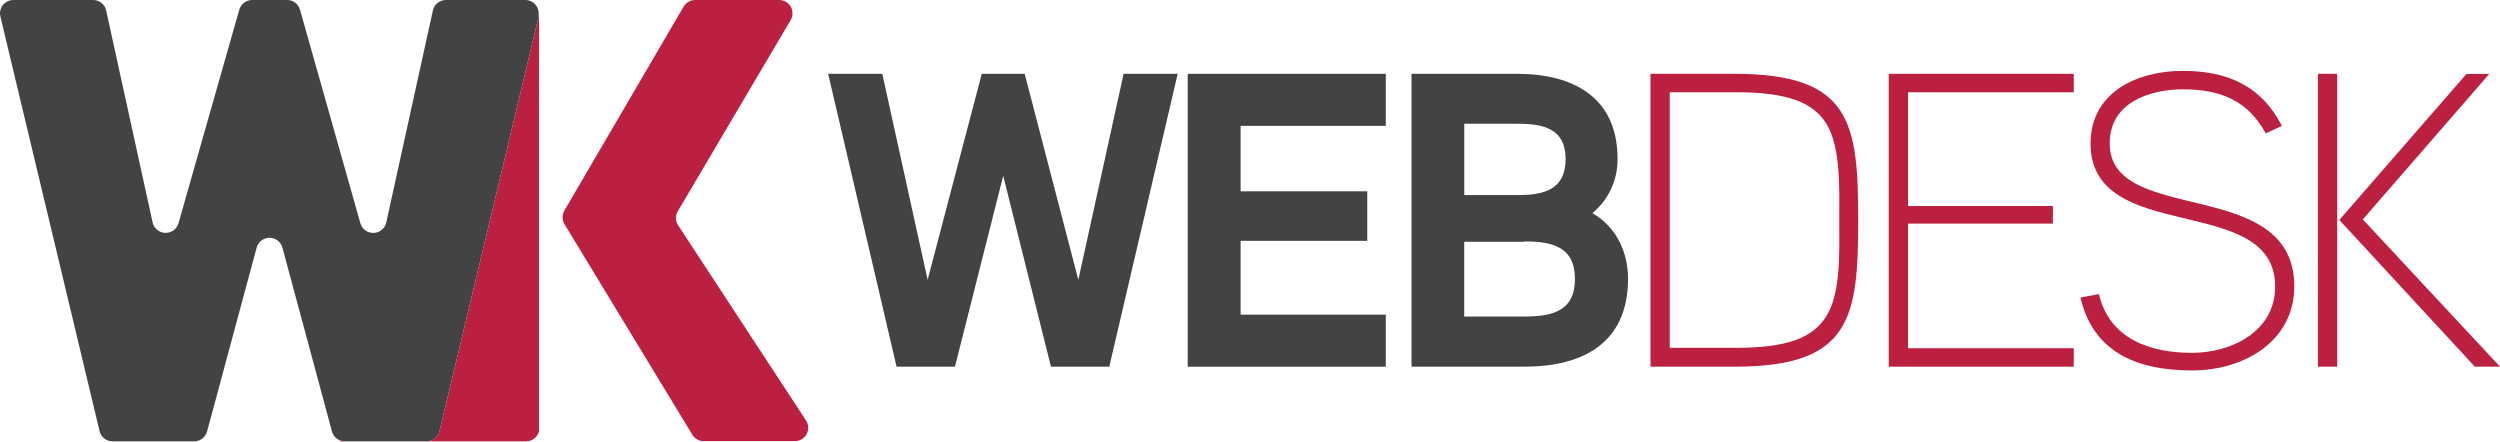
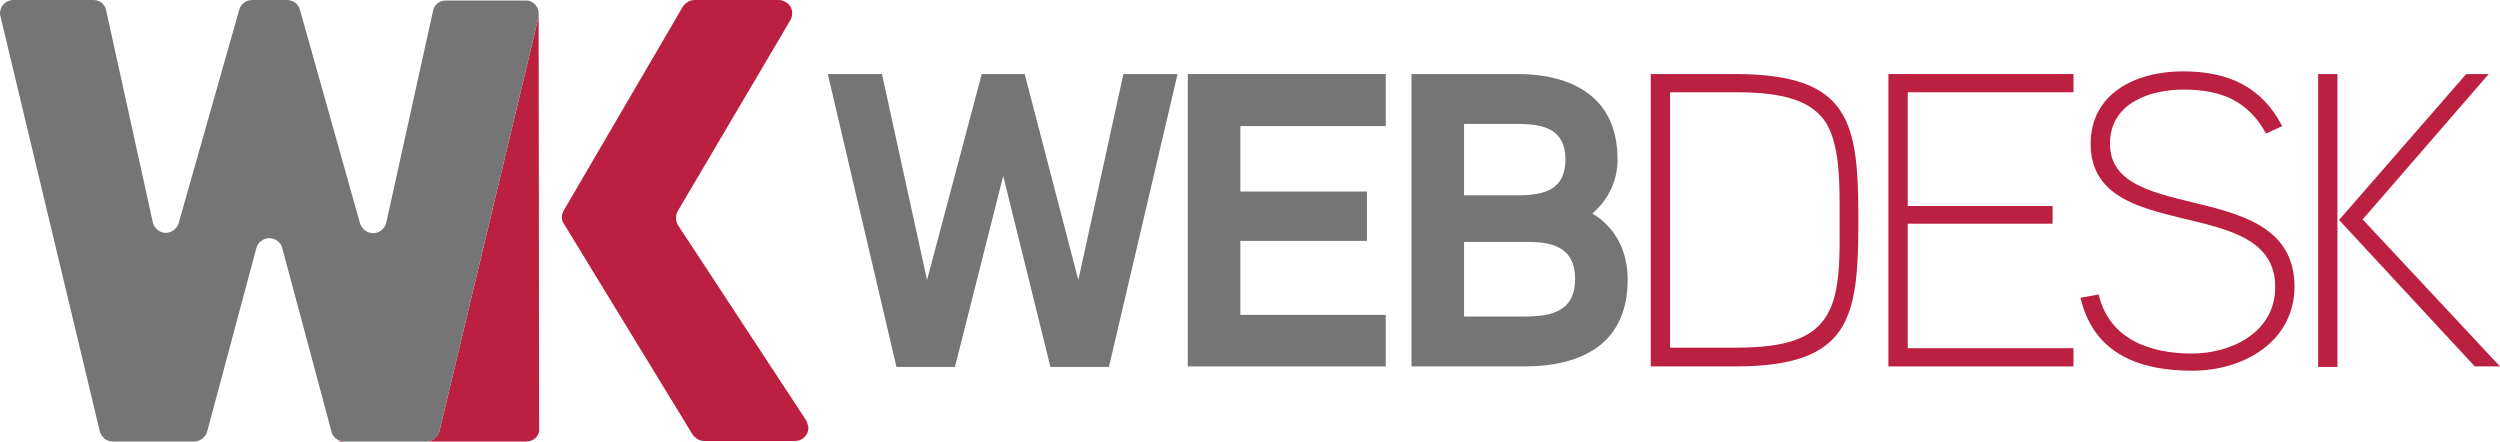
- <svg xmlns="http://www.w3.org/2000/svg" viewBox="0 0 466 82.27">
-   <defs>
-     <style>.cls-1{fill:#434343;}.cls-2{fill:#bc2041;}</style>
-   </defs>
-   <g id="Layer_2" data-name="Layer 2">
-     <g id="Layer_1-2" data-name="Layer 1">
-       <path class="cls-1" d="M219.52,13.76,206.77,68.35H195.9L187,32.77l-9,35.58H167.12L154.37,13.76h10.09l8.45,38.4L183,13.76h8l10,38.4,8.44-38.4Z" />
-       <path class="cls-1" d="M258.31,68.35H221.39V13.76h36.92v9.7H231.25v12.2h23.61v9.23H231.25V58.65h27.06Z" />
-       <path class="cls-1" d="M284.11,68.35h-21V13.76h19.71c10.4,0,18.69,4.38,18.69,15.8a12.91,12.91,0,0,1-4.69,10.17c4.61,2.66,6.65,7.43,6.65,12.28C303.43,64,295,68.35,284.11,68.35Zm-1.17-45.28h-10V36.36H283c4.77,0,8.83-1,8.83-6.72S287.63,23.07,282.94,23.07Zm1.17,22H272.93V59h11.18c5,0,9.46-.86,9.46-7S289.12,45,284.11,45Z" />
-       <path class="cls-2" d="M323.37,68.35H307.65V13.76h15.72c21.66,0,23,9.07,23,27.3S345,68.35,323.37,68.35Zm17.12-45.2C338,19,333,17.2,323.68,17.2H311.24V64.83h12.44c9.31,0,14.31-1.8,16.81-6,2.66-4.3,2.35-11.89,2.35-17.75S343.15,27.6,340.49,23.15Z" />
-       <path class="cls-2" d="M386.55,68.35H352.06V13.76h34.49V17.2H355.66V38.4h27v3.28h-27V64.91h30.89Z" />
-       <path class="cls-2" d="M408.6,69.05c-10.79,0-18.53-3.75-20.8-13.6l3.44-.63c2,8.52,9.78,10.95,17.36,10.95,7.12,0,15.49-3.83,15.49-12.36,0-17.67-34.41-7.51-34.41-26.67,0-9.38,8.44-13.53,17.2-13.53,8.45,0,14.71,2.9,18.46,10.25l-3,1.41c-3.36-6.18-8.53-8.22-15.41-8.22-5.94,0-13.68,2.27-13.68,10.09,0,15.49,34.41,5.87,34.41,26.67C427.61,63.58,418.38,69.05,408.6,69.05Z" />
-       <path class="cls-2" d="M432.06,68.35V13.76h3.6V68.35Zm8.37-27.45L466,68.35h-4.69L436.05,41l23.7-27.22H464Z" />
-       <path class="cls-2" d="M150.27,78.42,126.41,42a2.47,2.47,0,0,1-.06-2.63l21-35.58A2.48,2.48,0,0,0,145.24,0H129.58a2.49,2.49,0,0,0-2.15,1.23l-22.22,38a2.49,2.49,0,0,0,0,2.54l23.84,39.26a2.49,2.49,0,0,0,2.13,1.2h17A2.49,2.49,0,0,0,150.27,78.42Z" />
-       <path class="cls-2" d="M62.91,82.27h1.38a2.38,2.38,0,0,1-.7-.11A2.2,2.2,0,0,1,62.91,82.27Z" />
-       <path class="cls-2" d="M100.41,3.07,81.92,80.36a2.49,2.49,0,0,1-2.42,1.91H98.06a2.49,2.49,0,0,0,2.42-1.91V3.07c0-.15,0-.29,0-.42A3,3,0,0,1,100.41,3.07Z" />
-       <path class="cls-1" d="M81.92,80.36,100.41,3.07a3,3,0,0,0,0-.42A2.49,2.49,0,0,0,98,0H83.11a2.48,2.48,0,0,0-2.43,2L72,41.46a2.49,2.49,0,0,1-4.83.14L55.92,1.81A2.48,2.48,0,0,0,53.53,0H47a2.5,2.5,0,0,0-2.4,1.81L33.27,41.61a2.49,2.49,0,0,1-4.82-.14L19.8,2a2.48,2.48,0,0,0-2.43-2H2.49A2.49,2.49,0,0,0,.07,3.07L18.56,80.36A2.49,2.49,0,0,0,21,82.27H36.19a2.51,2.51,0,0,0,2.41-1.84l9.24-34.28a2.49,2.49,0,0,1,4.8,0l9.24,34.28a2.48,2.48,0,0,0,1.71,1.73,2.38,2.38,0,0,0,.7.11H79.5A2.49,2.49,0,0,0,81.92,80.36Z" />
+ <svg xmlns="http://www.w3.org/2000/svg" version="1.1" id="Layer_1" x="0px" y="0px" viewBox="0 0 466 82.3" style="enable-background:new 0 0 466 82.3;" xml:space="preserve">
+   <style type="text/css">
+ 	.st0{fill:#757575;}
+ 	.st1{fill:#BC2041;}
+ </style>
+   <g id="Layer_2_1_">
+     <g id="Layer_1-2">
+       <path class="st0" d="M219.5,13.8l-12.8,54.6h-10.9L187,32.8l-9,35.6h-10.9l-12.8-54.6h10.1l8.4,38.4L183,13.8h8l10,38.4l8.4-38.4    L219.5,13.8z" />
+       <path class="st0" d="M258.3,68.3h-36.9V13.8h36.9v9.7h-27.1v12.2h23.6v9.2h-23.6v13.8h27.1V68.3z" />
+       <path class="st0" d="M284.1,68.3h-21V13.8h19.7c10.4,0,18.7,4.4,18.7,15.8c0.1,3.9-1.7,7.7-4.7,10.2c4.6,2.7,6.6,7.4,6.6,12.3    C303.4,64,295,68.3,284.1,68.3z M282.9,23.1h-10v13.3H283c4.8,0,8.8-1,8.8-6.7S287.6,23.1,282.9,23.1L282.9,23.1z M284.1,45.1    h-11.2V59h11.2c5,0,9.5-0.9,9.5-7S289.1,45,284.1,45.1L284.1,45.1z" />
+       <path class="st1" d="M323.4,68.3h-15.7V13.8h15.7c21.7,0,23,9.1,23,27.3S345,68.3,323.4,68.3z M340.5,23.1    c-2.5-4.1-7.5-5.9-16.8-5.9h-12.4v47.6h12.4c9.3,0,14.3-1.8,16.8-6c2.7-4.3,2.4-11.9,2.4-17.8S343.1,27.6,340.5,23.1z" />
+       <path class="st1" d="M386.5,68.3h-34.5V13.8h34.5v3.4h-30.9v21.2h27v3.3h-27v23.2h30.9V68.3z" />
+       <path class="st1" d="M408.6,69.1c-10.8,0-18.5-3.8-20.8-13.6l3.4-0.6c2,8.5,9.8,11,17.4,11c7.1,0,15.5-3.8,15.5-12.4    c0-17.7-34.4-7.5-34.4-26.7c0-9.4,8.4-13.5,17.2-13.5c8.5,0,14.7,2.9,18.5,10.2l-3,1.4c-3.4-6.2-8.5-8.2-15.4-8.2    c-5.9,0-13.7,2.3-13.7,10.1c0,15.5,34.4,5.9,34.4,26.7C427.6,63.6,418.4,69.1,408.6,69.1z" />
+       <path class="st1" d="M432.1,68.3V13.8h3.6v54.6H432.1z M440.4,40.9L466,68.3h-4.7L436,41l23.7-27.2h4.2L440.4,40.9z" />
+       <path class="st1" d="M150.3,78.4L126.4,42c-0.5-0.8-0.5-1.8-0.1-2.6l21-35.6c0.7-1.2,0.4-2.7-0.8-3.4c-0.4-0.2-0.8-0.4-1.3-0.4    h-15.7c-0.9,0-1.7,0.5-2.2,1.2l-22.2,38c-0.5,0.8-0.5,1.8,0,2.5L129.1,81c0.5,0.7,1.3,1.2,2.1,1.2h17c1.4,0,2.5-1.1,2.5-2.5    C150.6,79.3,150.5,78.8,150.3,78.4z" />
+       <path class="st1" d="M62.9,82.3h1.4c-0.2,0-0.5,0-0.7-0.1C63.4,82.2,63.1,82.3,62.9,82.3z" />
+       <path class="st1" d="M100.4,3.1L81.9,80.4c-0.3,1.1-1.3,1.9-2.4,1.9h18.6c1.2,0,2.2-0.8,2.4-1.9L100.4,3.1    c0.1-0.2,0.1-0.3,0.1-0.4C100.5,2.8,100.4,2.9,100.4,3.1z" />
+       <path class="st0" d="M81.9,80.4l18.5-77.3c0-0.1,0-0.3,0-0.4c0.1-1.4-1-2.6-2.3-2.6c0,0-0.1,0-0.1,0H83.1c-1.2,0-2.2,0.8-2.4,2    L72,41.5c-0.3,1.3-1.6,2.2-3,1.9c-0.9-0.2-1.6-0.9-1.9-1.8L55.9,1.8C55.6,0.7,54.6,0,53.5,0H47c-1.1,0-2.1,0.7-2.4,1.8L33.3,41.6    c-0.4,1.3-1.8,2.1-3.1,1.7c-0.9-0.3-1.5-1-1.7-1.8L19.8,2c-0.2-1.2-1.2-2-2.4-2H2.5C1.1,0,0,1.1,0,2.5c0,0.2,0,0.4,0.1,0.6    l18.5,77.3c0.3,1.1,1.3,1.9,2.4,1.9h15.2c1.1,0,2.1-0.8,2.4-1.8l9.2-34.3c0.4-1.3,1.7-2.1,3.1-1.7c0.8,0.2,1.5,0.9,1.7,1.7    l9.2,34.3c0.2,0.8,0.9,1.5,1.7,1.7c0.2,0.1,0.5,0.1,0.7,0.1h15.2C80.7,82.3,81.7,81.5,81.9,80.4z" />
    </g>
  </g>
</svg>
